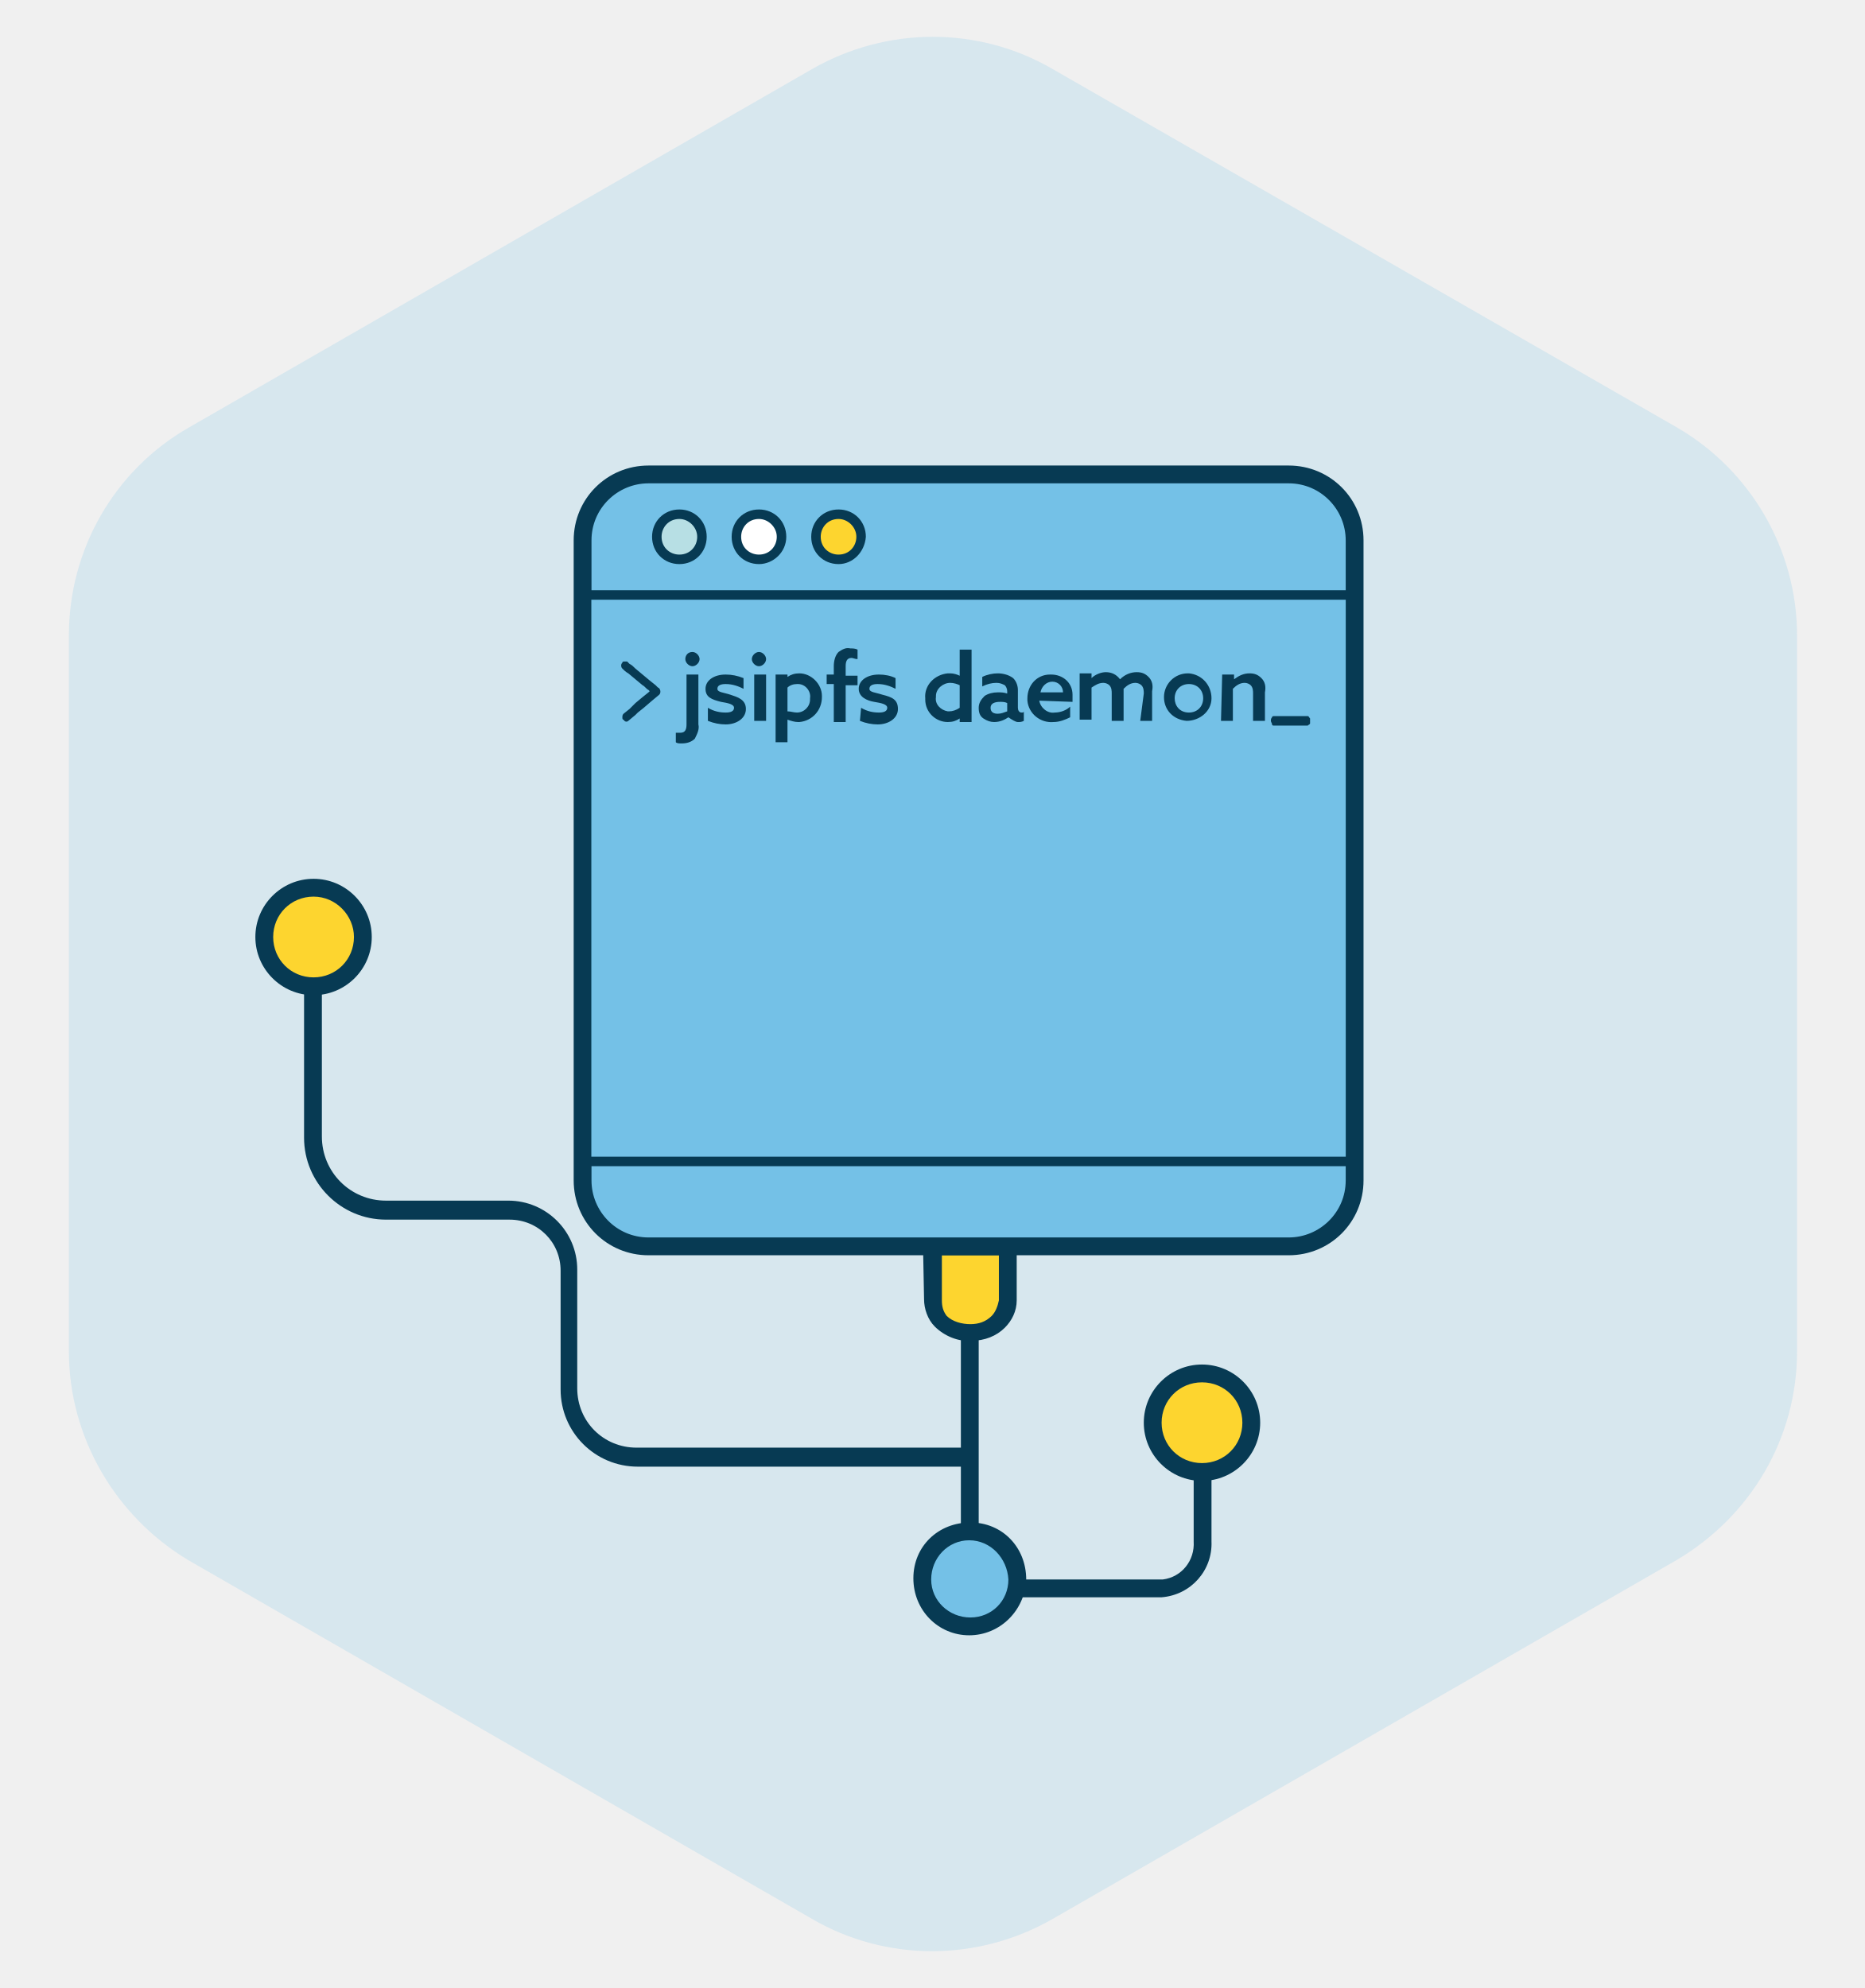
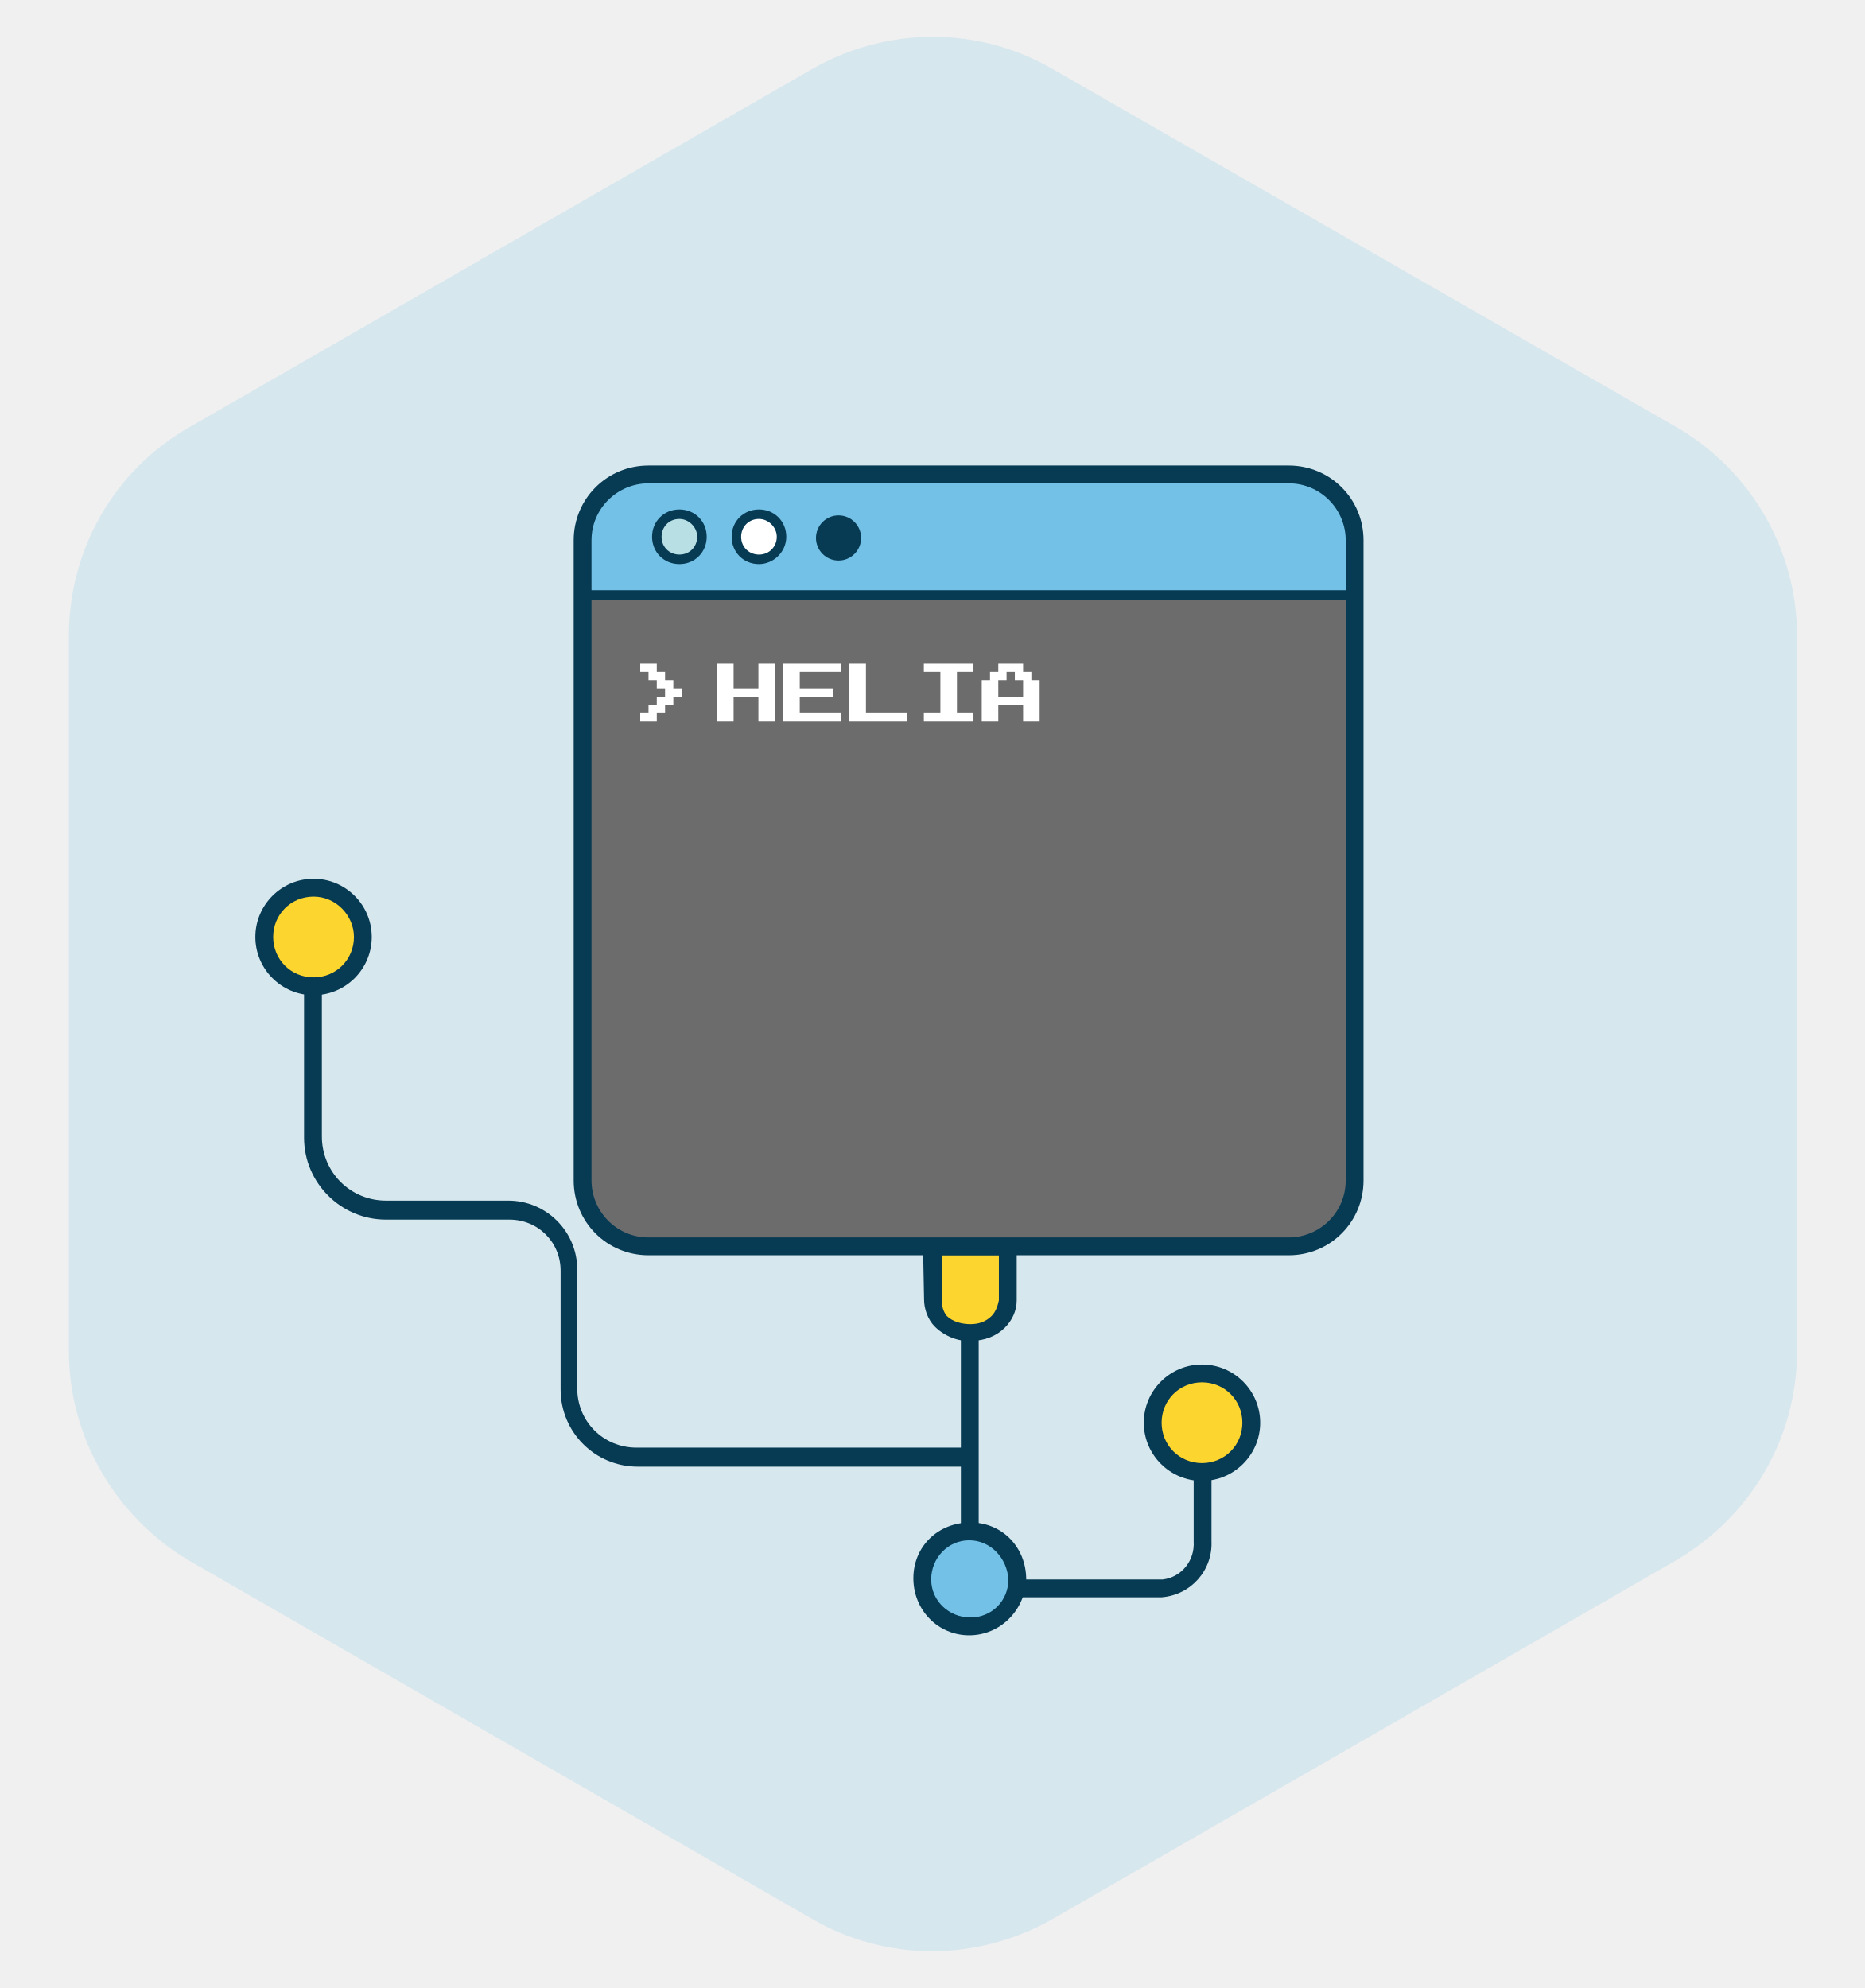
- <svg xmlns="http://www.w3.org/2000/svg" id="window_svg__Warstwa_1" viewBox="0 0 157 167.4">
-   <style>.window_svg__st1{fill:#073A53}.window_svg__st2{fill:#74C1E7}.window_svg__st3{fill:#fdd52f}</style>
+ <svg xmlns="http://www.w3.org/2000/svg" version="1.1" x="0" y="0" width="157" height="167.4" viewBox="0, 0, 157, 167.4">
+   <g id="Background">
+     <rect x="0" y="0" width="157" height="167.4" fill="#000000" fill-opacity="0" />
+   </g>
  <g id="first_group">
-     <path id="window_svg___x3C_g_x3E_" d="M151.3 113.8V53.5c0-7.2-3.9-13.9-10.1-17.5L88.6 5.8c-6.2-3.6-13.9-3.6-20.2 0L15.9 36C9.6 39.6 5.8 46.3 5.8 53.5v60.3c0 7.2 3.9 13.9 10.1 17.6l52.5 30.2c6.2 3.6 13.9 3.6 20.2 0l52.5-30.2c6.3-3.7 10.2-10.3 10.2-17.6z" opacity=".2" fill="#74C1E7" />
-     <path class="window_svg__st1" d="M80.9 108.2h1.5v25.6h-1.5z" />
-     <path class="window_svg__st1" d="M81.6 123.5H53.7c-3.6 0-6.5-2.9-6.5-6.5v-10c0-2.4-1.9-4.3-4.3-4.3H32.5c-3.8 0-6.9-3.1-6.9-6.9V78.9h1.5v16.8c0 3 2.4 5.4 5.4 5.4h10.3c3.2 0 5.8 2.6 5.8 5.8v10c0 2.8 2.2 5 5 5h27.9v1.6zM97.8 134.5H80.1V133h17.8c1.6-.2 2.7-1.6 2.6-3.2V118h1.5v11.8c.1 2.4-1.7 4.5-4.2 4.7z" />
-     <circle class="window_svg__st2" cx="81.6" cy="133" r="4" />
-     <path class="window_svg__st1" d="M81.6 137.7c-2.6 0-4.7-2.1-4.7-4.8s2.1-4.7 4.8-4.7 4.7 2.1 4.7 4.8c-.1 2.6-2.2 4.7-4.8 4.7zm0-8c-1.8 0-3.2 1.5-3.2 3.3s1.5 3.2 3.3 3.2c1.8 0 3.2-1.4 3.2-3.2-.1-1.8-1.5-3.3-3.3-3.3z" />
-     <path class="window_svg__st3" d="M78.5 105v4.5c0 1.6 1.2 2.7 3.2 2.7 1.6.1 3-1.1 3.1-2.6V105h-6.3z" />
-     <path class="window_svg__st1" d="M81.8 112.9c-1.1.1-2.3-.4-3.1-1.2-.6-.6-.9-1.5-.9-2.3l-.1-5.2h7.9v5.3c0 .9-.4 1.7-1 2.3-.7.7-1.7 1.1-2.8 1.1zm-2.5-7.2v3.8c0 .5.1.9.4 1.3.5.5 1.3.7 2 .7s1.3-.2 1.8-.7c.3-.3.5-.8.6-1.3v-3.8h-4.8z" />
-     <circle class="window_svg__st3" cx="101.2" cy="119.8" r="4.1" />
-     <path class="window_svg__st1" d="M101.2 124.7c-2.7 0-4.9-2.2-4.9-4.9s2.2-4.9 4.9-4.9 4.9 2.2 4.9 4.9-2.2 4.9-4.9 4.9zm0-8.3c-1.9 0-3.4 1.5-3.4 3.4s1.5 3.4 3.4 3.4 3.4-1.5 3.4-3.4-1.5-3.4-3.4-3.4z" />
-     <circle class="window_svg__st3" cx="26.4" cy="78.9" r="4.1" />
-     <path class="window_svg__st1" d="M26.4 83.8c-2.7 0-4.9-2.2-4.9-4.9s2.2-4.9 4.9-4.9 4.9 2.2 4.9 4.9-2.2 4.9-4.9 4.9zm0-8.3c-1.9 0-3.4 1.5-3.4 3.4s1.5 3.4 3.4 3.4 3.4-1.5 3.4-3.4c0-1.8-1.5-3.4-3.4-3.4z" />
-     <path class="window_svg__st2" d="M54.6 40h53.9c3.1 0 5.5 2.5 5.5 5.5v53.9c0 3.1-2.5 5.5-5.5 5.5H54.6c-3.1 0-5.5-2.5-5.5-5.5V45.5c0-3 2.5-5.5 5.5-5.5z" />
-     <path class="window_svg__st1" d="M108.5 105.7H54.6c-3.5 0-6.3-2.8-6.3-6.3V45.5c0-3.5 2.8-6.3 6.3-6.3h53.9c3.5 0 6.3 2.8 6.3 6.3v53.9c0 3.5-2.8 6.3-6.3 6.3zm-53.9-65c-2.6 0-4.8 2.1-4.8 4.8v53.9c0 2.6 2.1 4.8 4.8 4.8h53.9c2.6 0 4.8-2.1 4.8-4.8V45.5c0-2.6-2.1-4.8-4.8-4.8H54.6z" />
-     <path fill="#74C1E7" d="M49.8 50h63.5v47.8H49.8z" />
-     <path class="window_svg__st1" d="M49.5 49.7h65.1v.8H49.5z" />
-     <circle cx="57.2" cy="45.3" r="1.9" fill="#b7dfe4" />
-     <path class="window_svg__st1" d="M57.2 47.5c-1.3 0-2.3-1-2.3-2.3 0-1.3 1-2.3 2.3-2.3 1.3 0 2.3 1 2.3 2.3s-1 2.3-2.3 2.3zm0-3.8c-.9 0-1.5.7-1.5 1.5 0 .9.7 1.5 1.5 1.5.9 0 1.5-.7 1.5-1.5s-.7-1.5-1.5-1.5z" />
-     <circle cx="63.9" cy="45.3" r="1.9" fill="#fff" />
-     <path class="window_svg__st1" d="M63.9 47.5c-1.3 0-2.3-1-2.3-2.3 0-1.3 1-2.3 2.3-2.3 1.3 0 2.3 1 2.3 2.3 0 1.3-1.1 2.3-2.3 2.3zm0-3.8c-.9 0-1.5.7-1.5 1.5 0 .9.7 1.5 1.5 1.5.9 0 1.5-.7 1.5-1.5s-.7-1.5-1.5-1.5z" />
-     <circle class="window_svg__st3" cx="70.6" cy="45.3" r="1.9" />
-     <path class="window_svg__st1" d="M70.6 47.5c-1.3 0-2.3-1-2.3-2.3 0-1.3 1-2.3 2.3-2.3 1.3 0 2.3 1 2.3 2.3-.1 1.3-1.1 2.3-2.3 2.3zm0-3.8c-.9 0-1.5.7-1.5 1.5 0 .9.7 1.5 1.5 1.5.9 0 1.5-.7 1.5-1.5s-.7-1.5-1.5-1.5zM49 97.4h65.1v.8H49zM52.9 60.7l.6-.5.2-.2.5-.4.7-.6.6-.5c.1-.1.1-.2.1-.3 0-.1-.1-.3-.2-.3l-.2-.2-.5-.4-.6-.5-.6-.5c-.2-.2-.3-.3-.5-.4l-.2-.2h-.2c-.1 0-.2 0-.2.1-.1.1-.1.2-.1.2 0 .1 0 .2.1.3.1.1.3.3.5.4l.6.5.6.5c.2.1.3.3.5.4l.1.1-.1.1-.5.4-.6.5-.5.5-.5.4c-.1.1-.1.2-.1.3 0 .1 0 .2.1.2.1.2.3.2.4.1zM107.1 61c0-.1-.1-.2-.1-.3 0-.1 0-.2.1-.3 0-.1.1-.1.2-.1h2.8c.1 0 .1.1.2.2v.4c0 .1-.1.1-.2.2h-2.8c-.1 0-.2 0-.2-.1zM57.8 56.8h1V61c.1.4-.1.8-.3 1.2-.3.3-.7.4-1.1.4-.2 0-.4 0-.5-.1v-.8h.4c.4 0 .5-.3.5-.7v-4.2zm.5-1.9c.3 0 .6.3.6.6s-.3.6-.6.6-.6-.3-.6-.6.2-.6.6-.6zM59.6 59.6c.5.3 1 .4 1.5.4.4 0 .7-.1.7-.4s-.5-.4-1.1-.5c-.8-.2-1.3-.4-1.3-1.1s.7-1.2 1.7-1.2c.5 0 1 .1 1.5.3v.9c-.4-.2-.9-.4-1.5-.4-.4 0-.7.1-.7.4s.5.3 1.1.5 1.3.4 1.3 1.2S62 61 61.1 61c-.5 0-1-.1-1.5-.3v-1.1zM63.9 54.9c.3 0 .6.3.6.6s-.3.6-.6.6-.6-.3-.6-.6.3-.6.6-.6zm-.4 1.9h1v3.9h-1v-3.9zM66.3 62.5h-1v-5.7h1v.2c.3-.2.6-.3 1-.3 1 0 1.9.9 1.9 1.9v.1c0 1.1-.8 2-1.9 2.1h-.1c-.3 0-.6-.1-.9-.2v1.9zm.8-2.5c.6 0 1.1-.5 1.1-1.1v-.1c.1-.6-.4-1.2-1-1.2h-.1c-.3 0-.6.1-.8.3v2c.3 0 .5.1.8.1zM70.2 57.6h-.6v-.8h.6v-.7c0-.4.1-.9.4-1.2.3-.2.6-.4 1-.3.2 0 .4 0 .6.1v.8c-.2 0-.4-.1-.5-.1-.4 0-.5.3-.5.7v.8h1v.8h-1v3.1h-1v-3.2zM72.5 59.6c.5.3 1 .4 1.5.4.4 0 .7-.1.7-.4s-.5-.4-1.1-.5-1.3-.4-1.3-1.1.7-1.2 1.7-1.2c.5 0 1 .1 1.4.3v.9c-.4-.2-.9-.4-1.5-.4-.4 0-.7.1-.7.4s.5.3 1.1.5c.8.2 1.3.4 1.3 1.2s-.8 1.3-1.7 1.3c-.5 0-1-.1-1.5-.3l.1-1.1zM80.8 60.5c-.3.2-.6.3-1 .3-1 0-1.9-.8-1.9-1.9v-.1c-.1-1.1.8-2 1.9-2.1h.2c.3 0 .6.1.8.2v-2.2h1v6.1h-1v-.3zm0-2.8c-.2-.1-.5-.2-.8-.2-.6 0-1.2.5-1.2 1.1v.1c-.1.6.4 1.1 1 1.2h.1c.3 0 .6-.1.9-.3v-1.9zM84.9 60.4c-.3.2-.7.4-1.2.4-.3 0-.6-.1-.9-.3-.3-.2-.4-.5-.4-.9s.2-.7.5-1c.3-.2.7-.3 1.1-.3.3 0 .5 0 .8.1v-.2c0-.2-.1-.4-.2-.5-.2-.1-.4-.2-.7-.2-.4 0-.8.1-1.2.3V57c.4-.2.9-.3 1.3-.3s.9.1 1.3.4c.3.3.4.7.4 1v1.5c0 .2.1.4.3.4.1 0 .2 0 .2-.1v.8c-.2.1-.3.1-.5.1s-.5-.2-.8-.4zm-.1-1.2c-.2-.1-.4-.1-.6-.1-.4 0-.8.1-.8.5s.3.5.6.5.5-.1.8-.2v-.7zM87.5 59c.1.6.7 1.1 1.3 1 .5 0 1-.2 1.3-.5v.9c-.4.2-.9.4-1.4.4-1.1.1-2.1-.7-2.2-1.8v-.2c0-1.1.8-2 1.9-2h.1c1 0 1.8.7 1.8 1.7V59.1l-2.8-.1zm2-.7c0-.5-.4-.9-.9-.9s-.9.4-1 .9h1.9zM96.3 58.4c0-.2 0-.5-.2-.7-.1-.1-.3-.2-.5-.2-.4 0-.7.2-1 .5v2.7h-1v-2.3c0-.2 0-.5-.2-.7-.1-.1-.3-.2-.5-.2-.4 0-.7.2-1 .4v2.7h-1v-3.9h1v.4c.3-.3.8-.5 1.2-.5.5 0 .9.2 1.2.6.4-.4.9-.6 1.4-.6.4 0 .7.1 1 .4.3.3.4.7.3 1.2v2.5h-1l.3-2.3zM100.1 56.7c1.1.1 1.9 1 1.9 2.1s-1 1.9-2.1 1.9c-1.1-.1-1.9-.9-1.9-2s.9-2 2-2h.1zm0 3.3c.7 0 1.2-.5 1.2-1.2s-.5-1.2-1.2-1.2-1.2.5-1.2 1.2c0 .6.4 1.2 1.2 1.2-.1 0-.1 0 0 0zM102.9 56.8h1v.4c.4-.3.8-.5 1.3-.5.4 0 .7.1 1 .4.3.3.4.7.3 1.2v2.4h-1v-2.3c0-.2 0-.5-.2-.7-.1-.1-.3-.2-.5-.2-.4 0-.7.2-1 .5v2.7h-1l.1-3.9z" />
+     <path d="M151.3,113.8 L151.3,53.5 C151.3,46.3 147.4,39.6 141.2,36 L88.6,5.8 C82.4,2.2 74.7,2.2 68.4,5.8 L15.9,36 C9.6,39.6 5.8,46.3 5.8,53.5 L5.8,113.8 C5.8,121 9.7,127.7 15.9,131.4 L68.4,161.6 C74.6,165.2 82.3,165.2 88.6,161.6 L141.1,131.4 C147.4,127.7 151.3,121.1 151.3,113.8 z" fill="#74C1E7" id="window_svg___x3C_g_x3E_" opacity="0.2" />
+     <path d="M80.9,108.2 L82.4,108.2 L82.4,133.8 L80.9,133.8 z" fill="#073A53" />
+     <path d="M81.6,123.5 L53.7,123.5 C50.1,123.5 47.2,120.6 47.2,117 L47.2,107 C47.2,104.6 45.3,102.7 42.9,102.7 L32.5,102.7 C28.7,102.7 25.6,99.6 25.6,95.8 L25.6,78.9 L27.1,78.9 L27.1,95.7 C27.1,98.7 29.5,101.1 32.5,101.1 L42.8,101.1 C46,101.1 48.6,103.7 48.6,106.9 L48.6,116.9 C48.6,119.7 50.8,121.9 53.6,121.9 L81.5,121.9 L81.5,123.5 z M97.8,134.5 L80.1,134.5 L80.1,133 L97.9,133 C99.5,132.8 100.6,131.4 100.5,129.8 L100.5,118 L102,118 L102,129.8 C102.1,132.2 100.3,134.3 97.8,134.5 z" fill="#073A53" />
+     <path d="M85.6,133 C85.6,135.209 83.809,137 81.6,137 C79.391,137 77.6,135.209 77.6,133 C77.6,130.791 79.391,129 81.6,129 C83.809,129 85.6,130.791 85.6,133 z" fill="#74C1E7" />
+     <path d="M81.6,137.7 C79,137.7 76.9,135.6 76.9,132.9 C76.9,130.2 79,128.2 81.7,128.2 C84.4,128.2 86.4,130.3 86.4,133 C86.3,135.6 84.2,137.7 81.6,137.7 z M81.6,129.7 C79.8,129.7 78.4,131.2 78.4,133 C78.4,134.8 79.9,136.2 81.7,136.2 C83.5,136.2 84.9,134.8 84.9,133 C84.8,131.2 83.4,129.7 81.6,129.7 z" fill="#073A53" />
+     <path d="M78.5,105 L78.5,109.5 C78.5,111.1 79.7,112.2 81.7,112.2 C83.3,112.3 84.7,111.1 84.8,109.6 L84.8,105 L78.5,105 z" fill="#FDD52F" />
+     <path d="M81.8,112.9 C80.7,113 79.5,112.5 78.7,111.7 C78.1,111.1 77.8,110.2 77.8,109.4 L77.7,104.2 L85.6,104.2 L85.6,109.5 C85.6,110.4 85.2,111.2 84.6,111.8 C83.9,112.5 82.9,112.9 81.8,112.9 z M79.3,105.7 L79.3,109.5 C79.3,110 79.4,110.4 79.7,110.8 C80.2,111.3 81,111.5 81.7,111.5 C82.4,111.5 83,111.3 83.5,110.8 C83.8,110.5 84,110 84.1,109.5 L84.1,105.7 L79.3,105.7 z" fill="#073A53" />
+     <path d="M105.3,119.8 C105.3,122.064 103.464,123.9 101.2,123.9 C98.936,123.9 97.1,122.064 97.1,119.8 C97.1,117.536 98.936,115.7 101.2,115.7 C103.464,115.7 105.3,117.536 105.3,119.8 z" fill="#FDD52F" />
+     <path d="M101.2,124.7 C98.5,124.7 96.3,122.5 96.3,119.8 C96.3,117.1 98.5,114.9 101.2,114.9 C103.9,114.9 106.1,117.1 106.1,119.8 C106.1,122.5 103.9,124.7 101.2,124.7 z M101.2,116.4 C99.3,116.4 97.8,117.9 97.8,119.8 C97.8,121.7 99.3,123.2 101.2,123.2 C103.1,123.2 104.6,121.7 104.6,119.8 C104.6,117.9 103.1,116.4 101.2,116.4 z" fill="#073A53" />
+     <path d="M30.5,78.9 C30.5,81.164 28.664,83 26.4,83 C24.136,83 22.3,81.164 22.3,78.9 C22.3,76.636 24.136,74.8 26.4,74.8 C28.664,74.8 30.5,76.636 30.5,78.9 z" fill="#FDD52F" />
+     <path d="M26.4,83.8 C23.7,83.8 21.5,81.6 21.5,78.9 C21.5,76.2 23.7,74 26.4,74 C29.1,74 31.3,76.2 31.3,78.9 C31.3,81.6 29.1,83.8 26.4,83.8 z M26.4,75.5 C24.5,75.5 23,77 23,78.9 C23,80.8 24.5,82.3 26.4,82.3 C28.3,82.3 29.8,80.8 29.8,78.9 C29.8,77.1 28.3,75.5 26.4,75.5 z" fill="#073A53" />
+     <path d="M54.6,40 L108.5,40 C111.6,40 114,42.5 114,45.5 L114,99.4 C114,102.5 111.5,104.9 108.5,104.9 L54.6,104.9 C51.5,104.9 49.1,102.4 49.1,99.4 L49.1,45.5 C49.1,42.5 51.6,40 54.6,40 z" fill="#74C1E7" />
+     <path d="M49.5,50.5 L114,50.5 L114,100.5 C114,102.709 112.209,104.5 110,104.5 L53.5,104.5 C51.291,104.5 49.5,102.709 49.5,100.5 L49.5,50.5 z" fill="#6C6C6C" />
+     <path d="M108.5,105.7 L54.6,105.7 C51.1,105.7 48.3,102.9 48.3,99.4 L48.3,45.5 C48.3,42 51.1,39.2 54.6,39.2 L108.5,39.2 C112,39.2 114.8,42 114.8,45.5 L114.8,99.4 C114.8,102.9 112,105.7 108.5,105.7 z M54.6,40.7 C52,40.7 49.8,42.8 49.8,45.5 L49.8,99.4 C49.8,102 51.9,104.2 54.6,104.2 L108.5,104.2 C111.1,104.2 113.3,102.1 113.3,99.4 L113.3,45.5 C113.3,42.9 111.2,40.7 108.5,40.7 L54.6,40.7 z" fill="#073A53" />
+     <path d="M49.5,49.7 L114.6,49.7 L114.6,50.5 L49.5,50.5 z" fill="#073A53" />
+     <path d="M59.1,45.3 C59.1,46.349 58.249,47.2 57.2,47.2 C56.151,47.2 55.3,46.349 55.3,45.3 C55.3,44.251 56.151,43.4 57.2,43.4 C58.249,43.4 59.1,44.251 59.1,45.3 z" fill="#B7DFE4" />
+     <path d="M57.2,47.5 C55.9,47.5 54.9,46.5 54.9,45.2 C54.9,43.9 55.9,42.9 57.2,42.9 C58.5,42.9 59.5,43.9 59.5,45.2 C59.5,46.5 58.5,47.5 57.2,47.5 z M57.2,43.7 C56.3,43.7 55.7,44.4 55.7,45.2 C55.7,46.1 56.4,46.7 57.2,46.7 C58.1,46.7 58.7,46 58.7,45.2 C58.7,44.4 58,43.7 57.2,43.7 z" fill="#073A53" />
+     <path d="M65.8,45.3 C65.8,46.349 64.949,47.2 63.9,47.2 C62.851,47.2 62,46.349 62,45.3 C62,44.251 62.851,43.4 63.9,43.4 C64.949,43.4 65.8,44.251 65.8,45.3 z" fill="#FFFFFF" />
+     <path d="M63.9,47.5 C62.6,47.5 61.6,46.5 61.6,45.2 C61.6,43.9 62.6,42.9 63.9,42.9 C65.2,42.9 66.2,43.9 66.2,45.2 C66.2,46.5 65.1,47.5 63.9,47.5 z M63.9,43.7 C63,43.7 62.4,44.4 62.4,45.2 C62.4,46.1 63.1,46.7 63.9,46.7 C64.8,46.7 65.4,46 65.4,45.2 C65.4,44.4 64.7,43.7 63.9,43.7 z" fill="#073A53" />
+     <path d="M72.5,45.3 C72.5,46.349 71.649,47.2 70.6,47.2 C69.551,47.2 68.7,46.349 68.7,45.3 C68.7,44.251 69.551,43.4 70.6,43.4 C71.649,43.4 72.5,44.251 72.5,45.3 z" fill="#073A53" />
+     <path d="M54.601,60.054 L54.601,59.357 L55.297,59.357 L55.297,58.661 L55.994,58.661 L55.994,57.964 L55.297,57.964 L55.297,57.268 L54.601,57.268 L54.601,56.571 L53.904,56.571 L53.904,55.875 L55.297,55.875 L55.297,56.571 L55.994,56.571 L55.994,57.268 L56.69,57.268 L56.69,57.964 L57.386,57.964 L57.386,58.661 L56.69,58.661 L56.69,59.357 L55.994,59.357 L55.994,60.054 L55.297,60.054 L55.297,60.75 L53.904,60.75 L53.904,60.054 z" fill="#FFFFFF" />
+     <path d="M61.764,55.875 L61.764,57.964 L63.853,57.964 L63.853,55.875 L65.246,55.875 L65.246,60.75 L63.853,60.75 L63.853,58.661 L61.764,58.661 L61.764,60.75 L60.371,60.75 L60.371,55.875 z" fill="#FFFFFF" />
+     <path d="M70.818,55.875 L70.818,56.571 L67.335,56.571 L67.335,57.964 L70.121,57.964 L70.121,58.661 L67.335,58.661 L67.335,60.054 L70.818,60.054 L70.818,60.75 L65.943,60.75 L65.943,55.875 z" fill="#FFFFFF" />
+     <path d="M72.907,55.875 L72.907,60.054 L76.389,60.054 L76.389,60.75 L71.514,60.75 L71.514,55.875 z" fill="#FFFFFF" />
+     <path d="M79.175,60.054 L79.175,56.571 L77.782,56.571 L77.782,55.875 L81.96,55.875 L81.96,56.571 L80.568,56.571 L80.568,60.054 L81.96,60.054 L81.96,60.75 L77.782,60.75 L77.782,60.054 z" fill="#FFFFFF" />
+     <path d="M83.353,57.268 L83.353,56.571 L84.05,56.571 L84.05,55.875 L86.139,55.875 L86.139,56.571 L86.835,56.571 L86.835,57.268 L87.532,57.268 L87.532,60.75 L86.139,60.75 L86.139,59.357 L84.05,59.357 L84.05,60.75 L82.657,60.75 L82.657,57.268 z M84.05,58.661 L86.139,58.661 L86.139,57.268 L85.443,57.268 L85.443,56.571 L84.746,56.571 L84.746,57.268 L84.05,57.268 z" fill="#FFFFFF" />
  </g>
</svg>
